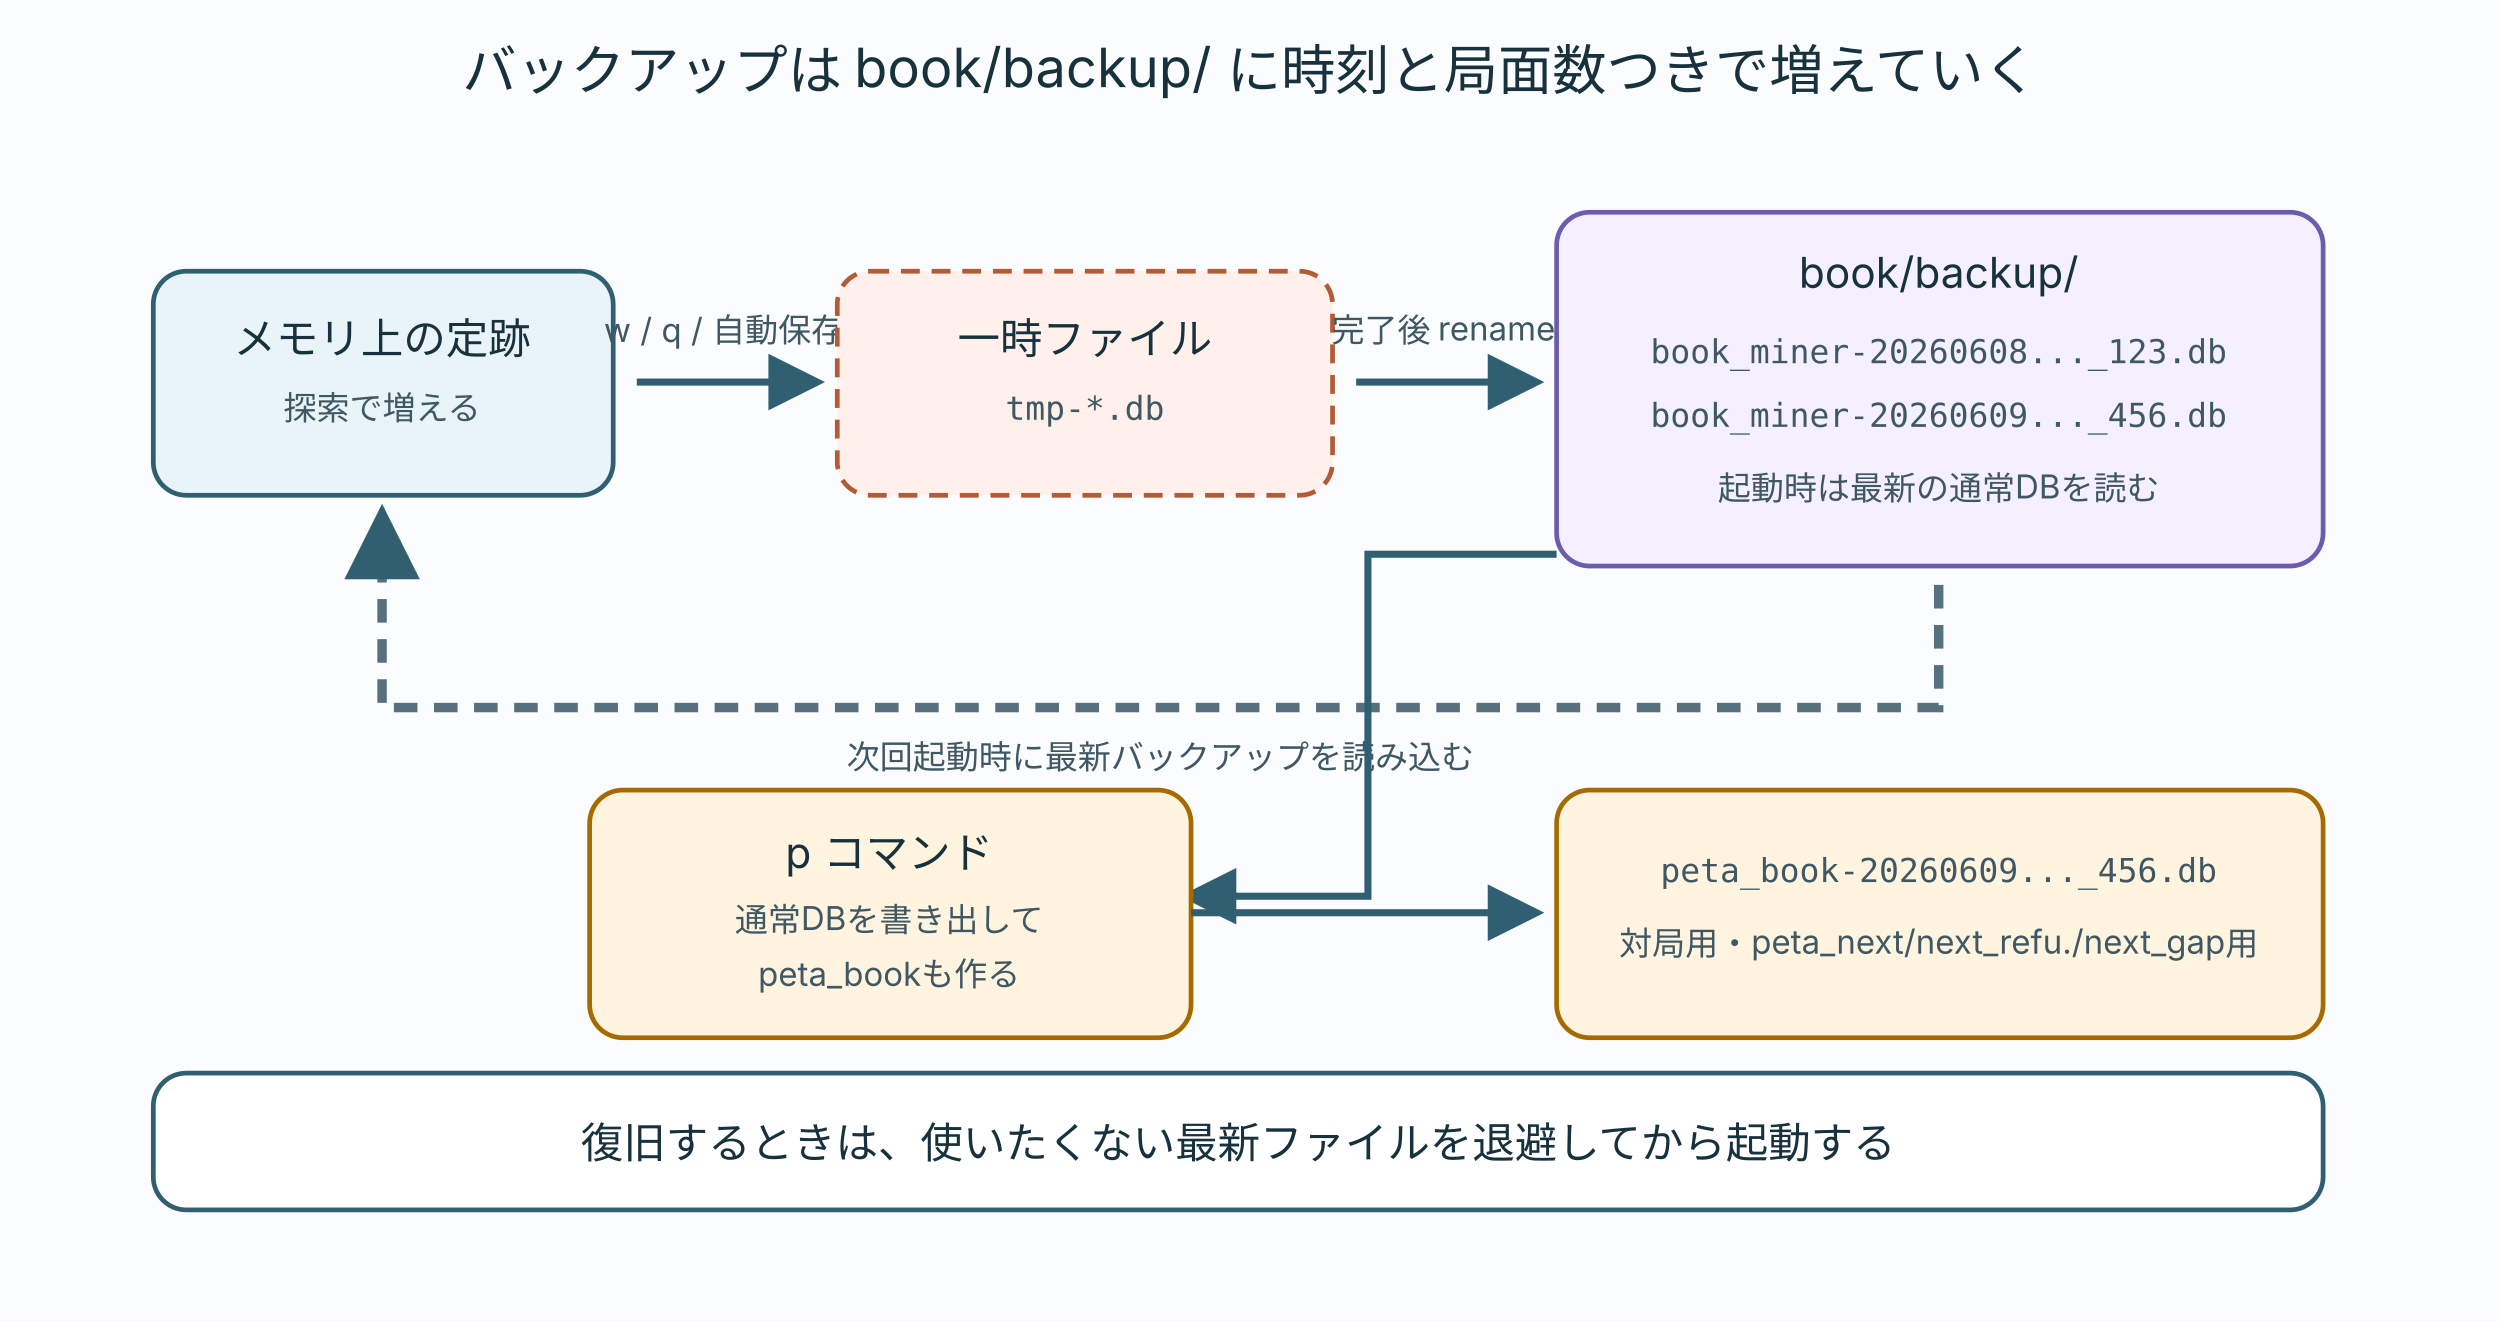
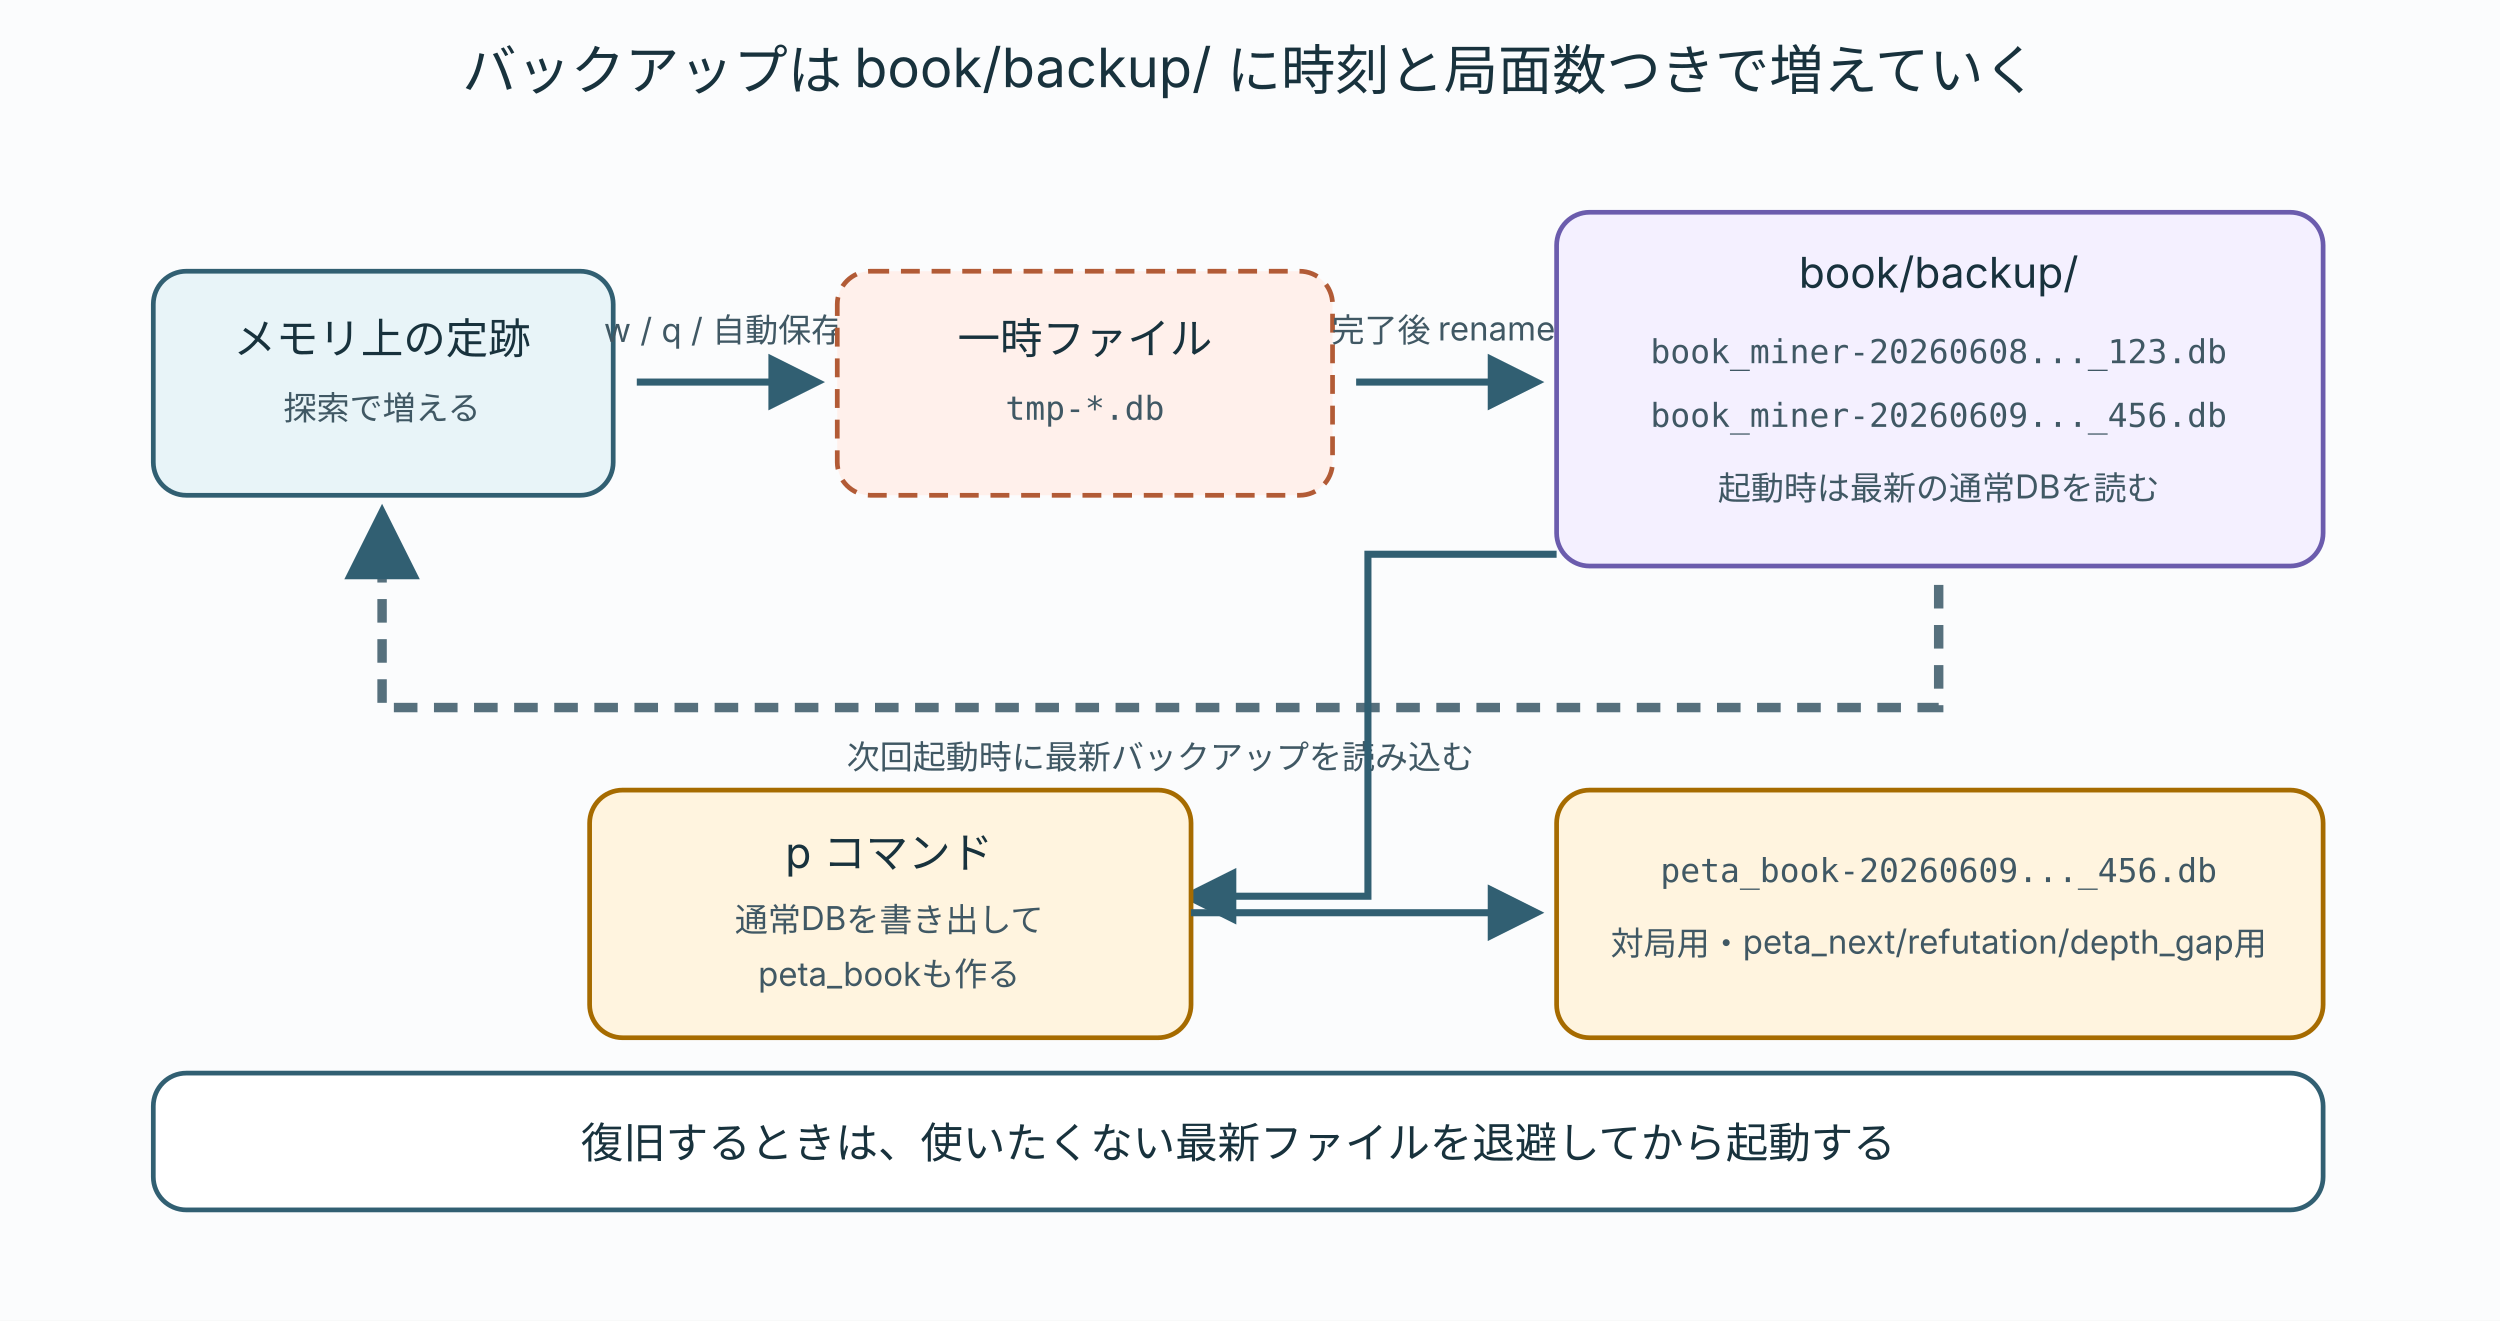
<svg xmlns="http://www.w3.org/2000/svg" width="1060" height="560" viewBox="0 0 1060 560" role="img" aria-labelledby="title desc">
  <defs>
    <marker id="arrow" viewBox="0 0 10 10" refX="8" refY="5" markerWidth="8" markerHeight="8" orient="auto-start-reverse">
      <path d="M 0 0 L 10 5 L 0 10 z" fill="#315f72" />
    </marker>
    <style>
      .bg { fill: #fbfcfd; }
      .box { fill: #ffffff; stroke: #315f72; stroke-width: 2; }
      .mem { fill: #e8f4f8; }
      .tmp { fill: #fff0eb; stroke: #b25b36; stroke-width: 2; stroke-dasharray: 8 5; }
      .db { fill: #f4f0ff; stroke: #6b5cad; stroke-width: 2; }
      .peta { fill: #fff4df; stroke: #a66b00; stroke-width: 2; }
      .line { stroke: #315f72; stroke-width: 3; fill: none; marker-end: url(#arrow); }
      .loop { stroke: #56707d; stroke-width: 4; fill: none; marker-end: url(#arrow); stroke-dasharray: 10 7; }
      .text { font-family: -apple-system, BlinkMacSystemFont, "Segoe UI", sans-serif; fill: #18323d; font-size: 18px; text-anchor: middle; }
      .small { font-size: 14px; fill: #405864; }
      .mono { font-family: ui-monospace, SFMono-Regular, Menlo, Consolas, monospace; font-size: 14px; fill: #405864; }
    </style>
  </defs>
  <rect class="bg" x="0" y="0" width="1060" height="560" />
  <text class="text" x="530" y="38" style="font-size:23px">バックアップは book/backup/ に時刻と局面数つきで増えていく</text>
  <rect class="box mem" x="65" y="115" width="195" height="95" rx="14" />
  <text class="text" x="162" y="150">メモリ上の定跡</text>
  <text class="text small" x="162" y="178">探索で増える</text>
  <path class="line" d="M 270 162 H 345" />
  <text class="text small" x="307" y="145">w / q / 自動保存</text>
  <rect class="box tmp" x="355" y="115" width="210" height="95" rx="14" />
  <text class="text" x="460" y="150">一時ファイル</text>
  <text class="mono" x="460" y="178" text-anchor="middle">tmp-*.db</text>
  <path class="line" d="M 575 162 H 650" />
  <text class="text small" x="612" y="145">完了後 rename</text>
  <rect class="box db" x="660" y="90" width="325" height="150" rx="14" />
  <text class="text" x="822" y="122">book/backup/</text>
  <text class="mono" x="822" y="154" text-anchor="middle">book_miner-20260608..._123.db</text>
  <text class="mono" x="822" y="181" text-anchor="middle">book_miner-20260609..._456.db</text>
  <text class="text small" x="822" y="212">起動時は最新の通常DBを読む</text>
  <path class="loop" d="M 822 248 V 300 H 162 V 220" />
  <text class="text small" x="492" y="326">次回起動時に最新バックアップを読み込む</text>
  <path class="line" d="M 660 235 H 580 V 380 H 505" />
  <rect class="box peta" x="250" y="335" width="255" height="105" rx="14" />
  <text class="text" x="377" y="368">p コマンド</text>
  <text class="text small" x="377" y="395">通常DBを書き出して</text>
  <text class="text small" x="377" y="418">peta_bookも作る</text>
  <path class="line" d="M 505 387 H 650" />
  <rect class="box peta" x="660" y="335" width="325" height="105" rx="14" />
  <text class="mono" x="822" y="374" text-anchor="middle">peta_book-20260609..._456.db</text>
-   <text class="text small" x="822" y="405">対局用・peta_next/next_refu./next_gap用</text>
+   <text class="text small" x="822" y="405">対局用・peta_next/refutation/depth_gap用</text>
  <rect class="box" x="65" y="455" width="920" height="58" rx="14" />
  <text class="text" x="525" y="491">復旧するときは、使いたくない最新ファイルを退避してから起動する</text>
</svg>
